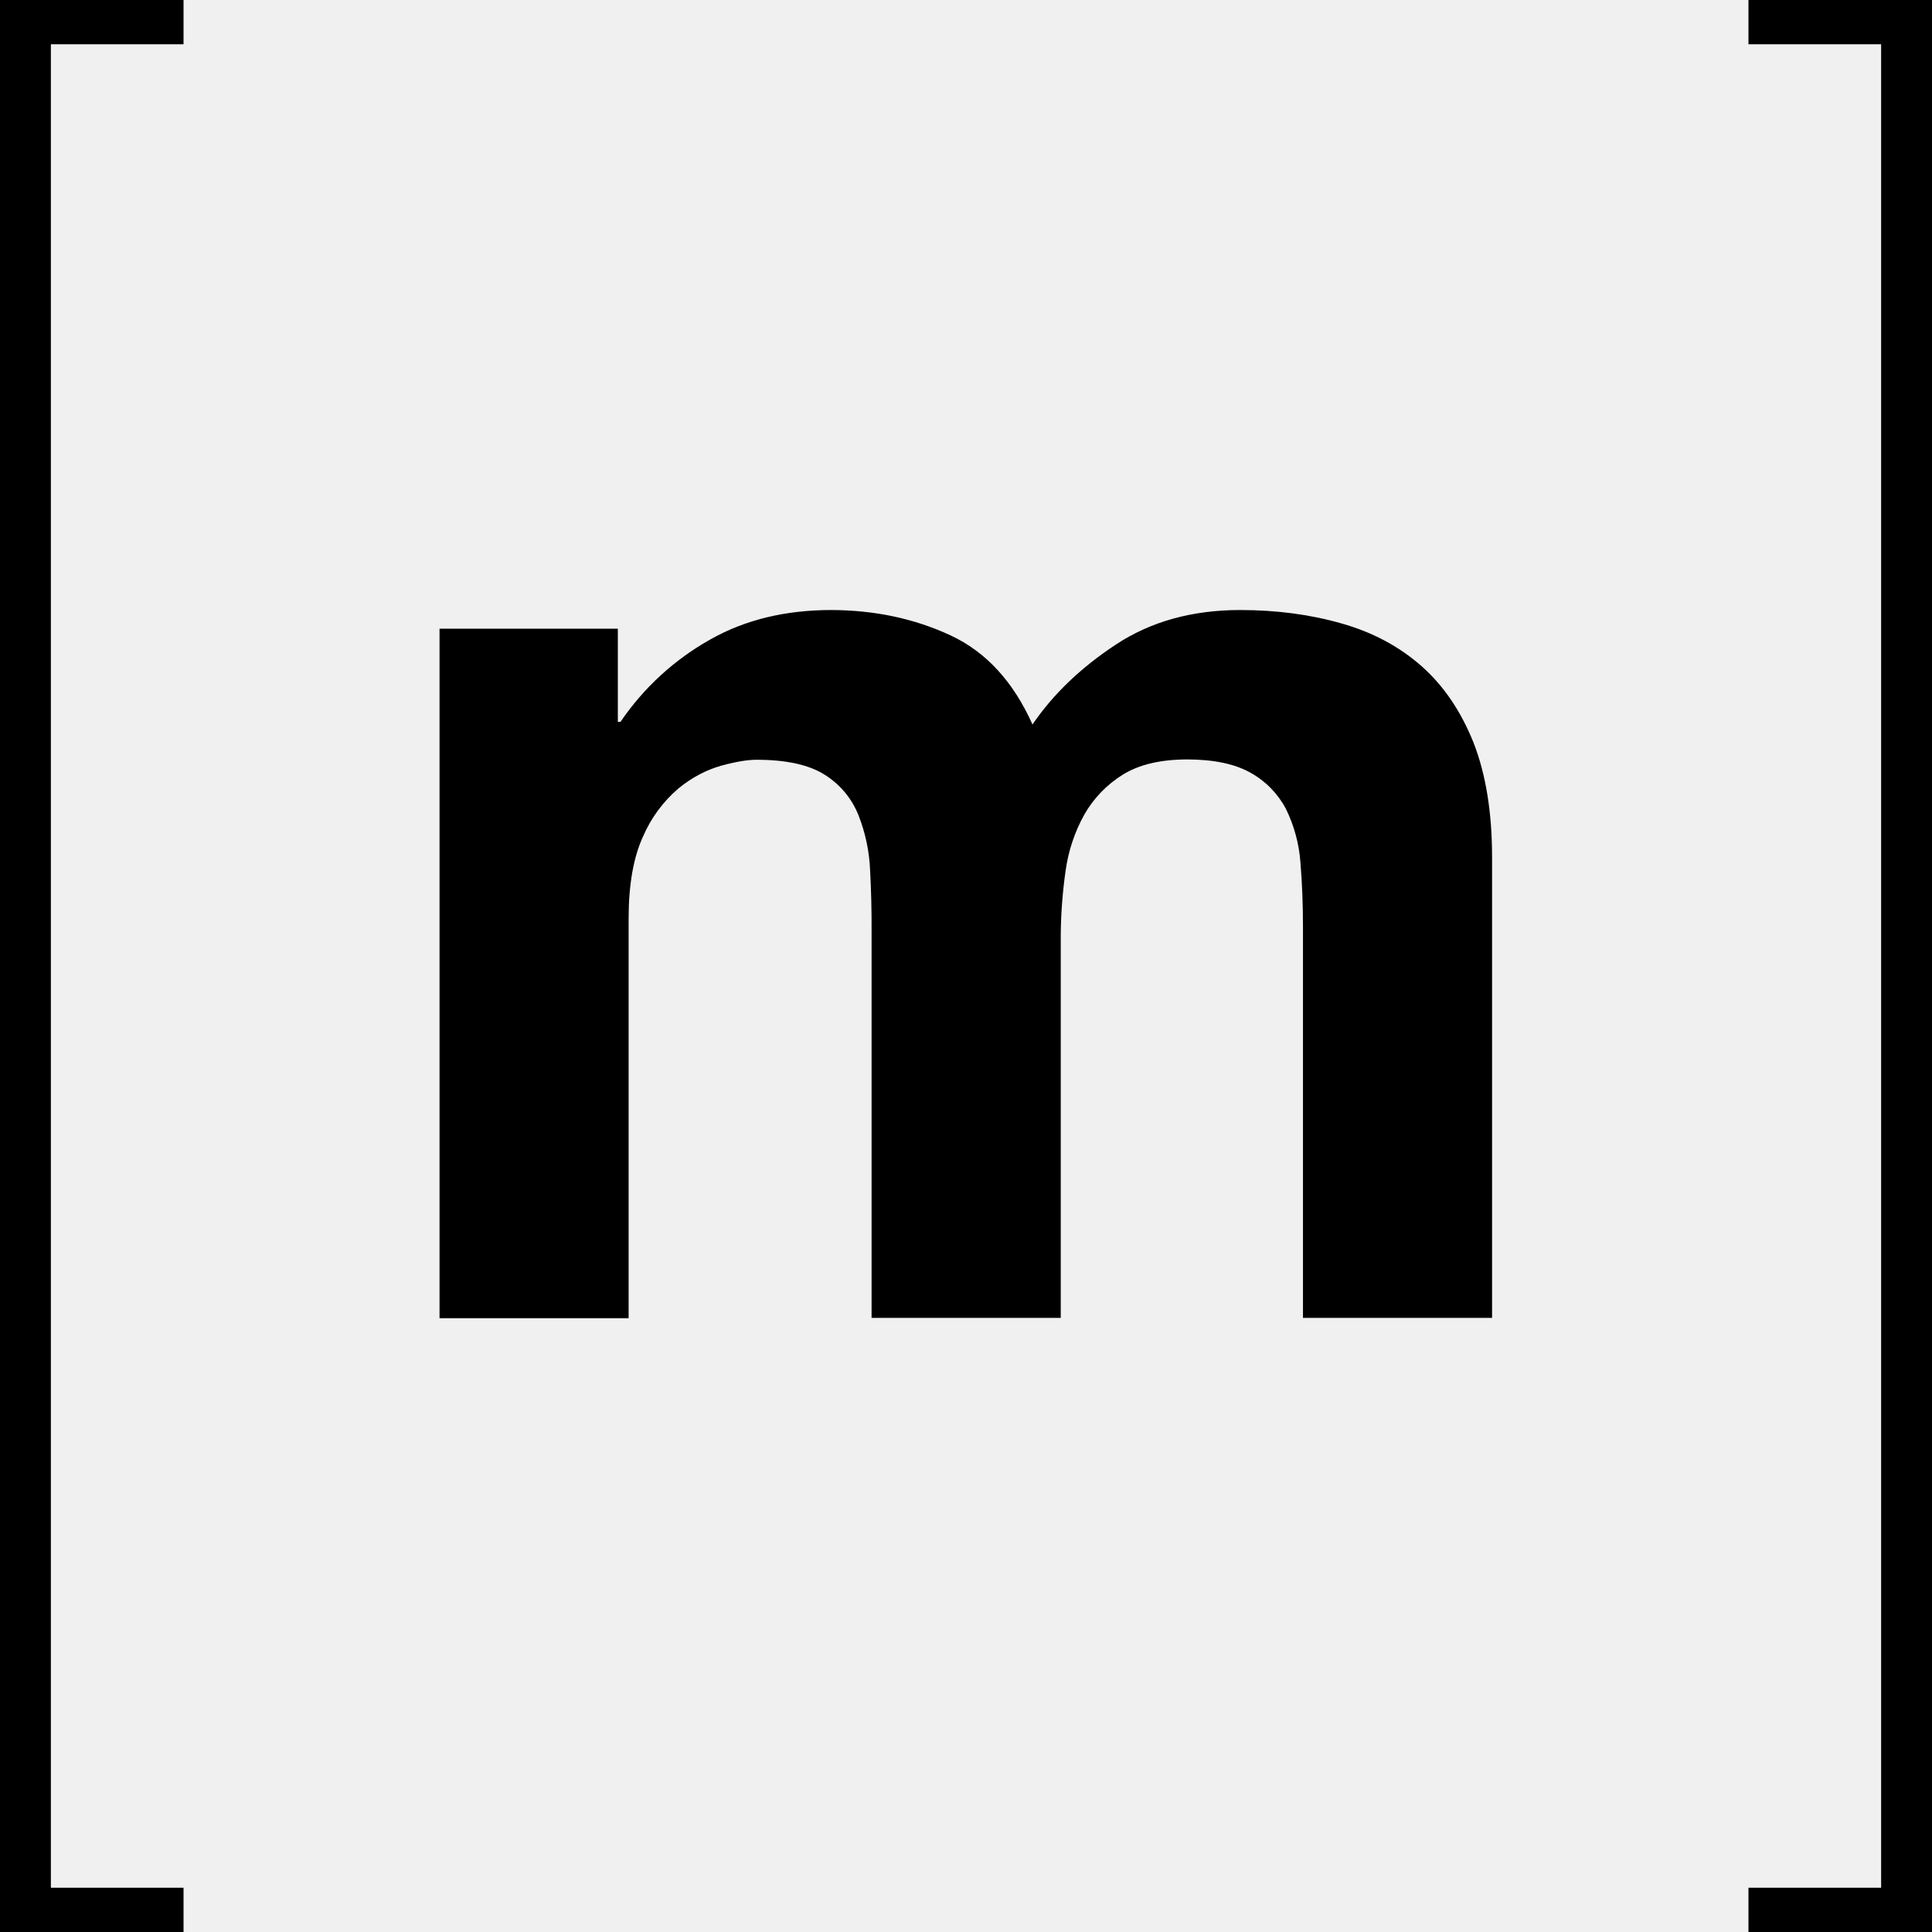
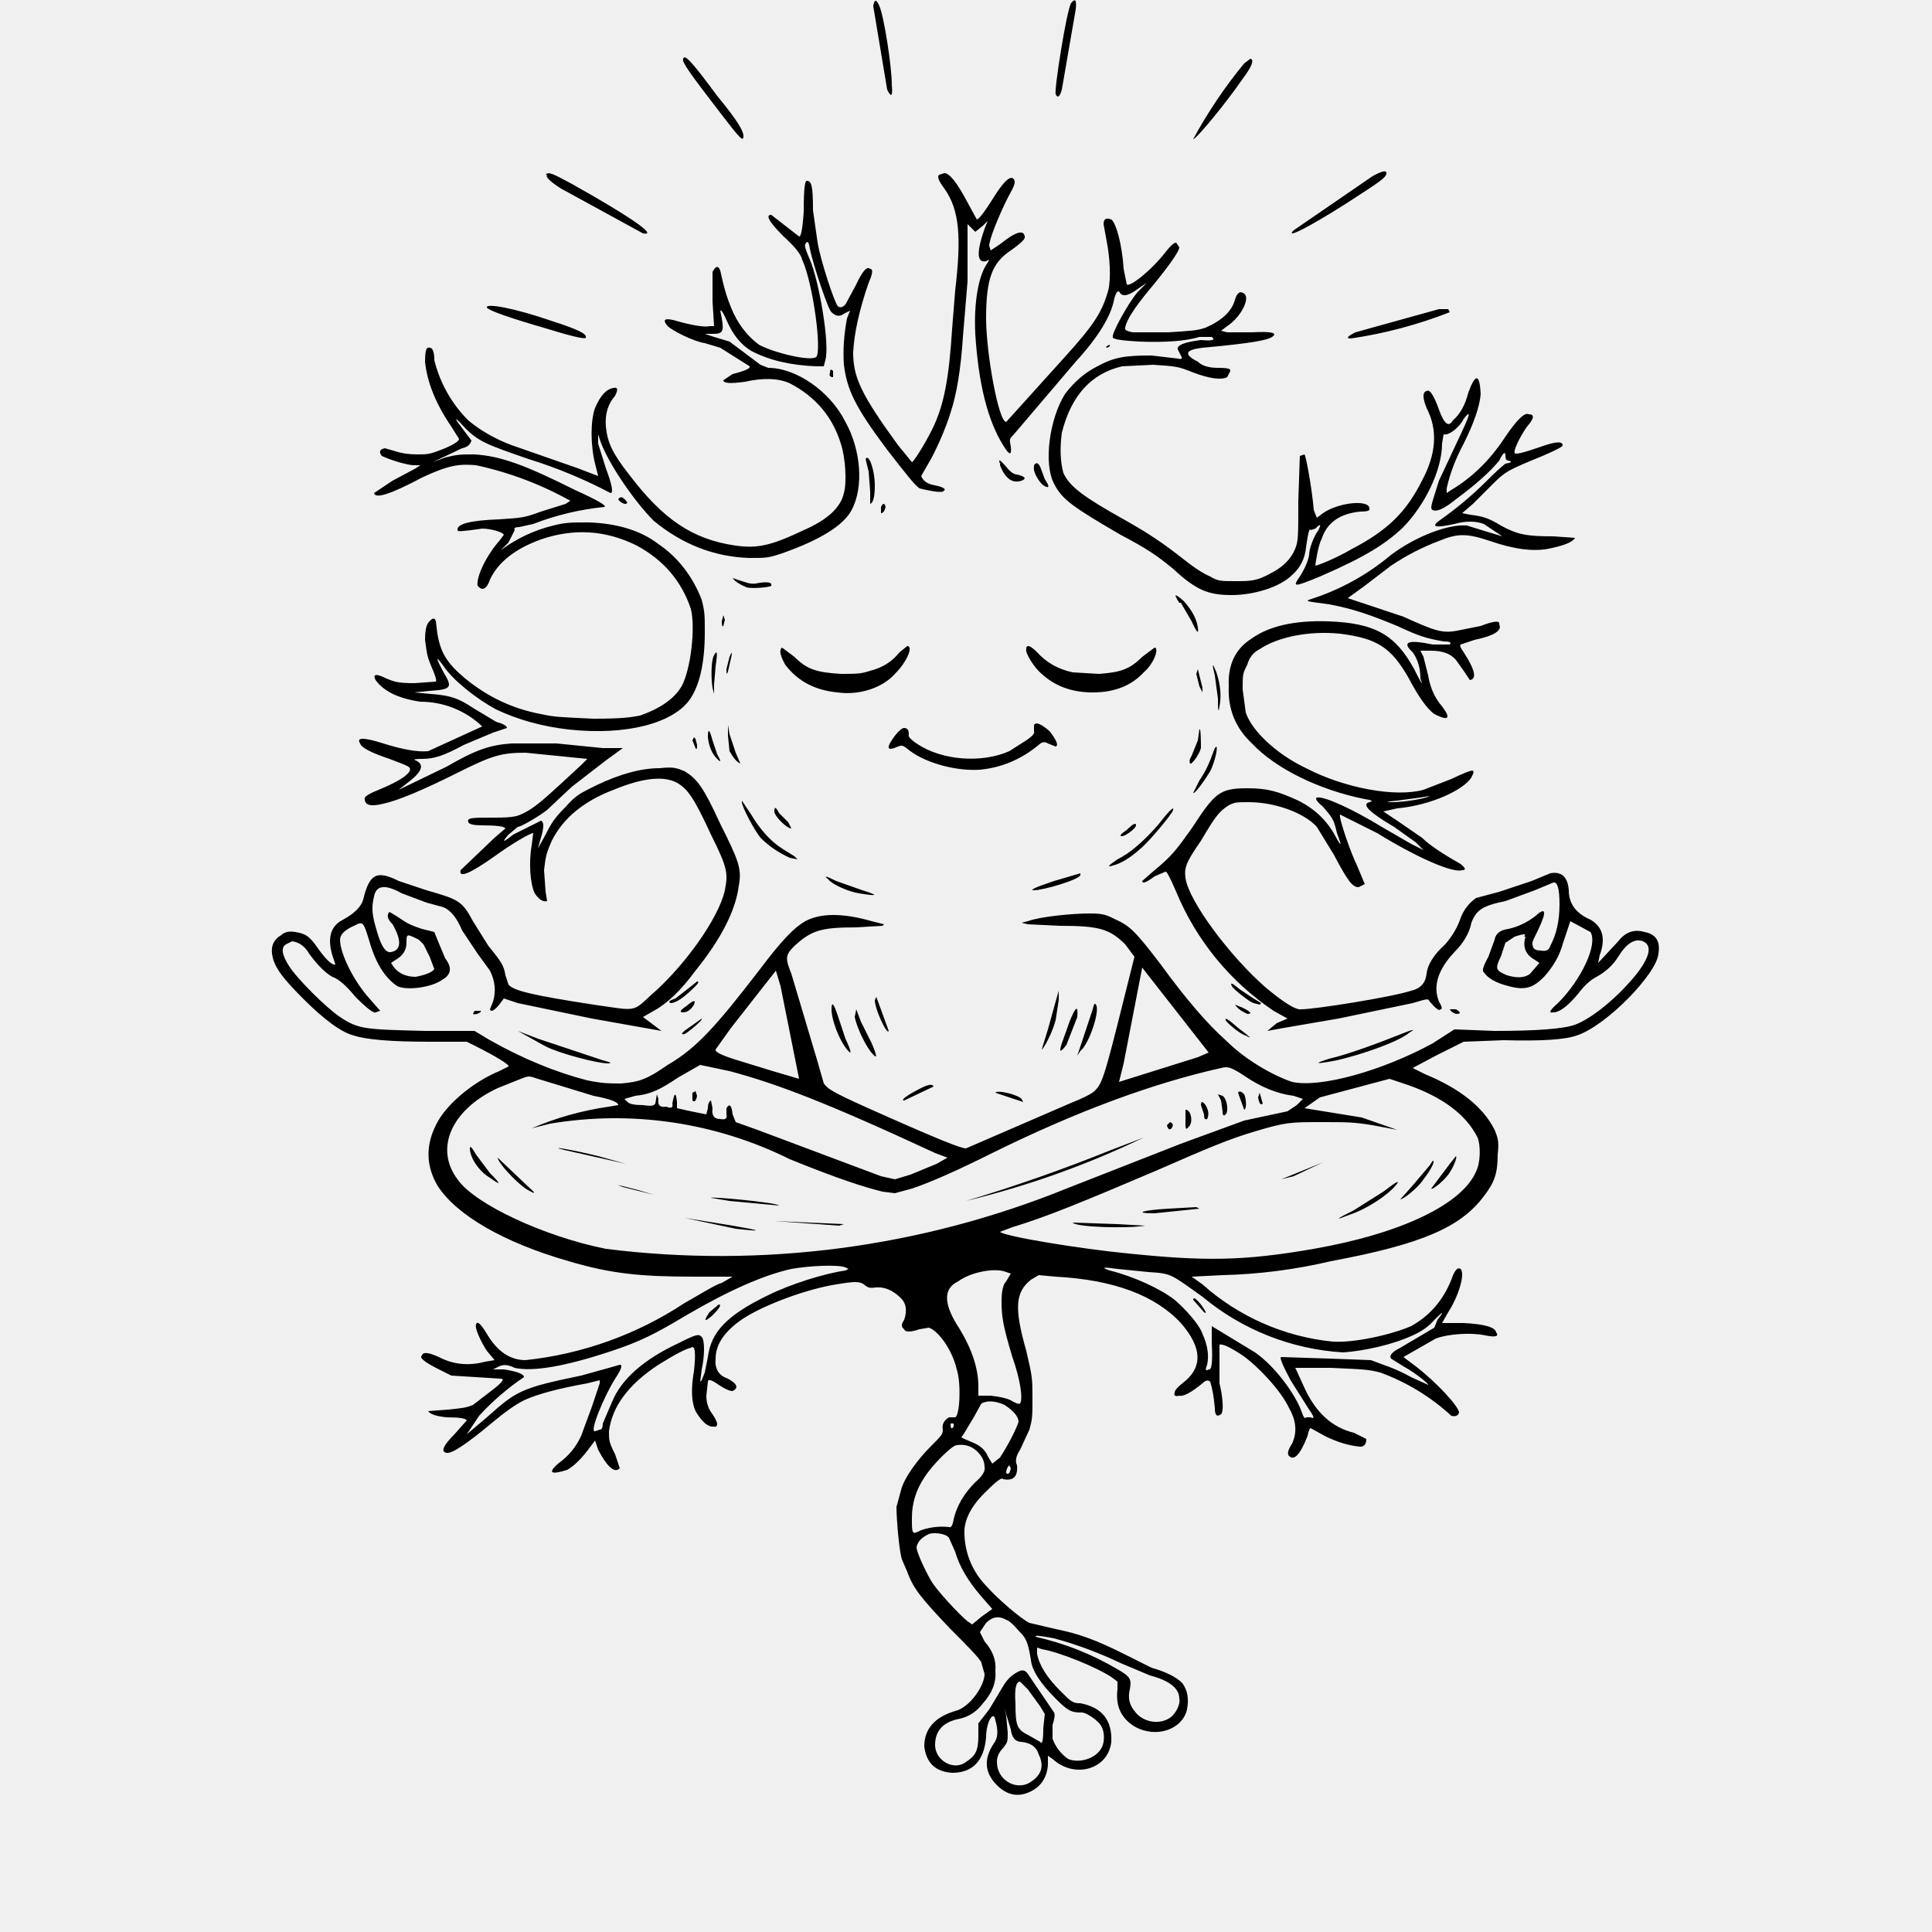
- <svg xmlns="http://www.w3.org/2000/svg" viewBox="0 0 24 24">
-   <path d="M.632.55v22.9H2.28V24H0V0h2.28v.55zm7.043 7.26v1.157h.033a3.3 3.3 0 0 1 1.117-1.024c.433-.245.936-.365 1.5-.365q.81.002 1.481.314c.448.208.785.582 1.02 1.108q.382-.562 1.034-.992q.651-.43 1.546-.43q.679 0 1.26.167c.388.11.716.286.993.53c.276.245.489.559.646.951q.229.587.23 1.417v5.728h-2.349V11.52q0-.43-.032-.812a1.8 1.8 0 0 0-.18-.66a1.1 1.1 0 0 0-.438-.448q-.292-.165-.785-.166q-.498 0-.803.189a1.4 1.4 0 0 0-.48.499a2 2 0 0 0-.231.696a6 6 0 0 0-.06.785v4.768h-2.35v-4.8q.002-.38-.018-.752a2.1 2.1 0 0 0-.143-.688a1.05 1.05 0 0 0-.415-.503c-.194-.125-.476-.19-.854-.19q-.168 0-.439.074c-.18.051-.36.143-.53.282a1.64 1.64 0 0 0-.439.595q-.18.39-.18 1.02v4.966H5.46V7.81zm15.693 15.64V.55H21.72V0H24v24h-2.28v-.55z" />
-   <style>path{fill:#000}@media (prefers-color-scheme:dark){path{fill:#fff}}</style>
+ <svg xmlns="http://www.w3.org/2000/svg" width="1667" height="1667" viewBox="0 0 1250 1250">
+   <path d="m565 4 9 54q4 8 3-3c0-12-5-44-8-51q-3-7-4 0m128-2c-3 5-11 56-10 59q2 4 4-3l9-52q1-9-3-4M442 38c-1 2 4 9 24 35 13 17 15 19 15 15 0-3-3-9-17-26-17-23-21-27-22-24m363 3a309 309 0 0 0-33 49c2 0 21-23 32-39q9-12 5-13zm-451 72q-2 2 9 9l53 29c11 2-12-13-46-32-13-7-15-8-17-6m255 0q-3 1 3 9c10 14 11 32 7 66l-2 25c-2 31-5 49-13 65-5 10-12 21-13 21l-9-11c-24-33-29-44-29-60q1-19 10-45 4-9 1-9-3-3-9 10l-7 13q-3 3-5 1c-2-2-11-29-13-41l-3-21c0-16-1-19-4-19-1 0-2 3-2 20-1 14-2 16-3 16l-9-7-9-7q-6 0 8 14 11 10 12 15c7 15 13 60 9 63s-28-3-37-8q-12-9-18-24c-2-5-4-10-7-24q-2-5-5 1v19l1 16h-3c-3 1-13-1-20-3q-13-4-7 3c3 3 17 10 24 11l10 3 19 12q1 2-11 5l-6 4q0 3 14 1 18-4 29 1 25 13 33 39c3 9 4 25 2 32q-3 14-26 24c-21 10-30 12-44 10-28-4-47-17-69-46-11-14-14-21-15-31q-1-12 6-20 3-6-1-5-7 1-12 13c-3 8-3 24 0 36l2 8-13-5-43-15q-16-6-28-16a83 83 0 0 1-22-39q0-9-4-8-2 0-2 9 2 20 17 42l5 8q0 2-9 6c-10 4-11 4-18 4q-8 0-14-2l-7-2q-5 1-2 5c2 1 12 5 20 6h5l-3 2-15 8-12 8q1 6 31-10c17-8 24-9 35-8a220 220 0 0 1 61 23l-3 2-16 5c-11 4-12 4-27 5q-28 1-27 7c0 1 2 1 16-1 5 0 13 2 14 4l-3 4c-8 9-15 23-14 29q2 2 3 2 3 0 5-6 8-17 33-26 32-11 62 4 26 14 35 41c3 12 0 39-6 50q-7 12-27 19c-6 1-10 2-30 2-21-1-25-1-34-3q-27-5-49-23c-12-10-16-17-18-29l-1-8q-1-4-5 1-2 3-2 11c1 7 1 10 4 17q4 9 3 10l-14 1c-11 0-13-1-18-3q-10-5-7 1 8 11 29 14a58 58 0 0 1 40 16l-35 16q-10 1-29-5t-15 0q1 4 19 10c13 5 14 5 13 8q-3 5-20 12-10 4-9 6 0 6 12 3 14-3 48-20c22-11 28-13 44-13l40 4-4 4-13 12c-13 12-18 16-24 19-4 2-6 3-19 3-15 0-18 0-17 3q1 2 9 2 14 0 15 2l-7 6-22 21q-2 8 22-9c11-8 23-15 25-15l-1 8c-2 11-1 25 2 31q4 6 8 5l-1-6-1-14c1-8 1-10 5-19q11-22 40-33 29-12 42-4c6 4 10 9 21 33 11 22 11 25 9 36-4 18-26 49-48 68-12 11-9 10-37 6-39-6-52-9-55-13l-2-6c-1-6-2-8-11-19l-10-16c-7-13-9-14-30-20l-18-6c-14-7-19-5-23 12q-2 7-13 13-12 6-7 23l2 6q-3 1-11-10c-6-9-9-10-15-11q-6-1-9 2-7 4-6 12c1 8 6 15 20 29q21 21 33 24 12 4 49 4h24l6 3c12 6 22 12 21 13l-6 3c-17 7-35 22-41 35q-10 20 1 39c12 19 43 37 85 49 27 8 46 10 81 10h25l-7 4c-4 1-15 8-24 13a231 231 0 0 1-103 37q-15 0-25-17-6-10-7-6c-1 2 3 11 7 17l5 6-6 1q-15 4-28-2-12-6-13-2-3 2 11 9l8 4 16 1 16 1q4 0-5 7l-13 10c-5 2-7 2-16 3l-13 1q2 3 12 4 12 0 13 2l-8 9q-11 11-5 12 5 1 30-20 12-10 20-14 13-6 41-11l8-2v2l-5 15-7 19q-5 11-15 18-10 9 6 4 7-4 15-15l3-4 2 6q9 17 14 12l-3-9c-4-8-4-9-4-15q3-24 32-43 16-10 21-11 4-3 2 15-3 17 1 26 6 10 11 10 6 1 0-8-4-5-4-12l1-9q0-3 7 2 6 4 9 4 6-3-3-8-9-3-8-13 0-14 18-26c14-9 41-19 60-22 12-2 15-2 18 0q3 3 7 2 9-1 17 7 5 5 2 14-3 4 0 6 1 3 10 0l6-1c6 2 15 14 18 27 3 9 2 30-1 31h-4q-5 3-4 8c0 3-1 4-8 11-8 8-17 20-19 28l-3 11c0 8 2 32 4 35l3 7c4 11 9 17 28 37 10 10 20 20 20 22l2 7c0 8-10 22-19 24q-20 6-20 23 2 16 18 17 20 0 22-23c0-10 5-18 6-11q3 10-1 15-10 15 2 27 10 10 22 4 10-5 11-17v-6l3 2c14 13 36 7 38-11q1-21-20-25c-5 0-6-1-13-8q-13-13-15-24v-4l3 1c12 2 36 12 45 18l4 3v5q-2 16 11 24c14 8 31 2 34-11q2-10-3-17-6-6-20-10l-18-9c-18-9-29-13-44-16l-17-4c-6-3-21-16-28-24a50 50 0 0 1-14-33q-1-14 15-29 9-9 10-7 10 2 9-9-2-4 2-10l6-13c2-7 2-9 2-20 0-13 0-14-4-31-8-28-7-38 3-46l5-3 11 1q56 3 81 30 21 24 1 39-5 4-5 6-1 3 3 2 4 1 15-8 3-3 5-1 2 6 3 17 0 7 4 4c2-2 1-12-1-20v-25q3-1 15 7c10 7 25 23 30 34q7 12 2 23-4 6-2 8 5 5 12-13 1-5 2-5l9 5q12 6 23 7 4 0 4-5l-8-4q-21-5-32-29l-5-11-1-2h23c22 1 24 1 32 3a138 138 0 0 1 46 28q4 1 5-2c0-4-15-20-28-30l-8-6 21-12c8-3 23-4 32-2q10 2 7-2-1-5-21-6h-14l4-7c7-11 11-25 8-28q-3-2-6 7-8 20-26 30c-14 6-38 11-51 10a149 149 0 0 1-84-37l-7-5 20-1a340 340 0 0 0 70-9c59-11 84-22 99-42 7-9 9-15 9-27 1-9 0-11-2-16q-11-22-45-36l-8-4 15-8 18-9 26-1q36 1 47-3c19-6 52-40 53-53q2-12-9-14-10-3-17 6l-13 14 1-5q6-16-6-23-14-6-14-19-1-13-12-11l-12 5-21 7-15 4q-7 5-10 13-3 9-10 17-11 10-12 19t-10 11c-12 4-62 12-71 12q-5 1-23-14c-23-20-50-56-52-71-1-7 1-11 10-24 10-17 12-19 18-23 4-2 5-2 13-2 17 0 36 7 44 16l11 18c9 17 12 21 16 21l4-2-5-12c-4-8-12-31-11-33l24 12c26 16 49 26 55 24q4 0-1-4c-7-4-19-11-25-17l-16-11-9-6 9-2c22-2 43-12 48-20 3-6 2-6-13 1l-18 7c-18 5-51-1-76-14-19-9-35-24-39-36l-2-15c0-10 0-10 3-16q2-7 8-10c12-8 32-12 52-10 24 3 33 9 44 28q10 19 17 24 14 7 5-5-7-8-9-20l-3-12-2-4h7q11 0 16 6l5 7 4 6q7-1-4-18-3-4-2-5l9-3q19-4 16-10 1-4-12 1l-15 3c-10 2-15 0-35-9l-36-12 11-8 17-13q15-10 31-16c12-5 18-5 33 0q23 8 38 5t17-7l-14-1c-17 0-23-1-34-7-8-5-12-6-20-7l-5-1 7-6 13-13c8-8 10-9 32-18q14-6 13-7 0-4-14 1-17 6-17 4c-1-1 3-10 8-17q7-8 1-8-4-2-16 16-14 21-34 33l-3 2v-3q3-14 11-29 10-20 11-32-1-20-8-1-3 12-10 18-4 7-9-7t-8-12q-4 1 0 11 11 21-3 47c-10 20-22 32-45 44-12 7-23 11-24 11 0-1 2-14 4-17q5-16 25-18 7 0 6-2c0-6-20-4-30 3l-4 3-2-5c-1-13-5-35-6-36l-3 1-1 29c0 23 0 26-2 31q-4 10-16 16c-9 5-13 5-23 5-9 0-11 0-16-3q-7-3-17-11c-14-11-23-17-39-26-25-14-35-21-39-30q-3-11-1-26 9-36 39-43l20-1c15 1 16 1 26 5q16 6 22 3l2-4c0-1 0-2-8-2q-9 0-13-4-14-7 3-9c33-3 42-5 45-7q6-4-13-3h-16l-4-1 4-3c9-6 15-18 11-21q-4-3-6 4-3 11-19 18c-6 2-9 2-24 3h-23q-6-1-5-3 1-7 16-25c10-12 19-24 19-27l-2-3q-2 0-6 5c-10 13-24 24-26 22l-2-10c-1-16-5-30-8-32q-5-2-5 3l2 11c2 10 3 24 1 32-4 14-9 22-29 44l-37 41c-5 0-13-45-13-67 0-26 4-36 16-44q10-7 9-9-1-7-16 5l-6 4-1-3c0-4 6-19 12-31 5-9 5-10 4-12q-3-4-12 10-10 16-12 16l-6-11q-10-19-15-19zm23 37 5-4 3-3-2 5q-8 23 1 21 3-2 1 1c-6 8-9 26-8 46q3 48 18 72 6 10 5 1c-1-5-1-5 2-8l40-47q22-24 25-41 2-7 4-3 3 3 11-3l6-4-6 6c-6 7-17 27-16 29q-1 2 17 3 26 1 39-3h8q4 3-7 2-16 2-15 6l2 4q2 3-2 2l-17-2c-17 0-24 1-35 7q-12 6-21 18c-10 16-14 45-7 58 5 10 12 15 43 33 17 9 23 13 34 22 15 14 23 17 38 17 14 0 31-5 39-13q8-7 9-18 2-14 3-11l3-1q5-5 2 1c-3 4-6 12-6 16q-1 6-6 14c-5 7-4 7 13 0 30-13 42-21 53-31 15-15 26-38 26-55l1-6c3 1 10-4 13-10q7-9-1 8l-15 32c-5 16-6 18-4 19q4 2 15-7 19-14 28-25 4-8 4-3 0 3 2 3 4 1-2 2-4 3-13 12-13 13-30 25-8 6 10 2 11-3 19 0l12 8-10-3-13-4c-12-1-33 7-49 19a153 153 0 0 1-53 29c-2 1-2 1 13 3 16 3 27 7 44 14 15 7 19 8 30 10q6 0 4 2h-11q-24-5-13 5 5 7 5 17 3 8-4-6c-12-22-25-30-56-31q-32-1-49 11-16 10-15 31-1 22 15 37c15 16 43 30 73 36q7 1 3 2-8 2 16 16l14 10 5 5-8-4-19-11c-18-11-37-20-42-19q-2 1 4 6c6 7 7 8 9 17q5 13-1 2-8-15-24-23c-13-6-20-8-33-8-18 0-21 3-36 26-10 14-13 18-24 27l-8 7q0 3 8-3l7-3q1-1 7 13a172 172 0 0 0 63 77l9 5-7 3-6 5 11-2 35-6 48-10c10-3 10-3 11-1q6 7 7 5 2 0-1-5-6-15 10-32 9-9 11-19c3-8 7-11 22-14l19-7 12-5q4-1 4 14 0 16-6 27-1 4-6 3-4 0-5-2c-1-3-1-3 3-11q9-19-2-9-8 6-17 8-8 1-9 7l-4 11q-5 9-3 10 4 6 16 9c11 3 16 1 23-6q9-10 12-21l5-15 13 7c5 8-6 31-21 46q-8 7-3 6 6 0 16-12 6-8 12-11 9-5 14-13 8-13 16-10 9 4-4 21c-12 15-29 29-40 33q-11 4-52 4l-26-1-14 9c-33 18-73 29-91 25-12-4-30-14-43-27q-18-16-42-49c-16-21-20-25-29-29-6-3-8-4-17-4-11 0-32 2-40 5l-4 1 4 1 21 1c25 0 32 2 42 12l6 8c-18 72-20 81-25 86q-2 3-17 9l-67 29c-3 0-16-5-52-21-34-15-37-17-40-21l-4-14-17-57c-4-10-4-12 2-18 11-10 17-12 40-12l17-1 1-1-8-2q-28-8-43 0c-7 4-15 12-30 32-27 35-40 50-59 61-13 9-18 11-30 12-8 0-12 0-22-2q-31-8-63-26l-10-6h-32c-39-1-43-1-55-9-9-6-28-25-33-33q-7-11-2-14l4-2q7 1 11 8 8 11 15 15 6 2 15 13 11 11 13 10l3-1-7-8c-10-11-19-29-19-38q0-5 9-9c6-3 6-3 10 10q6 21 18 29c6 3 22 1 29-4q9-5 2-14l-5-12-2-5-8-2c-9-3-10-4-16-8l-5-3q-3 3 2 8 9 16-1 18-5 1-9-13c-3-10-4-15-2-23q2-11 18-2l16 6 11 3q7 3 12 15l10 15 8 11q5 10 2 20l-2 5q1 3 6-3l3-4 9 3 48 10 45 8-8-6-4-3 7-4q13-7 27-26 25-31 28-55c2-11 0-16-12-40-11-24-15-29-23-34-5-2-7-3-16-2q-18 0-41 11c-10 5-13 6-20 14-7 7-9 10-13 18l-5 9 2-7q3-10 0-11l-18 9q-10 8-3 0l6-5c2 0 14-7 19-11l16-15 22-17 11-8h-13l-30-3h-29c-14 1-23 4-42 15l-31 15 5-4q15-11 6-15-3-1 4-1c8 0 14-2 27-9l19-8 9-3q0-2-7-4l-15-9c-9-6-14-8-27-9l-11-1 10-1c14-1 15-2 9-12q-8-15 0-4c6 9 21 21 34 28q21 10 47 13c37 4 67-4 78-19q10-14 10-44c0-11 0-13-2-21q-9-23-28-36-17-13-45-14c-12 0-15 0-23 2a94 94 0 0 0-34 16l5-5 4-8q-1-2 3-2l9-2a176 176 0 0 1 46-11q3-1-19-11c-32-16-48-22-65-23-9 0-11 0-19 2l-8 3 19-9q5-1 6-5l-3-4-6-8q-3-5 5 4c9 9 15 11 41 20a310 310 0 0 1 53 22q3 0-3-16l-5-16v-6l2 6c6 15 22 38 34 50q28 23 62 24c11 0 12 0 21-3q37-13 45-28c8-15 6-39-4-57-10-20-32-35-50-35l-5-2-20-15-10-3-6-2h5c7 0 8-1 5-15q1-1 4 6 6 14 16 20 17 9 42 10h5l1-4c3-10-4-51-10-65q-4-9-3-10 2-4 3 3c2 10 12 40 14 41q4 4 8 1l4-2-2 5q-3 16-2 30c2 16 7 27 28 55 14 18 18 23 21 25 4 1 13 3 15 2q4-2-5-4-7-1-9-6l4-7c5-8 12-24 15-34q6-18 8-49l3-36v-37l1 1zm294 365c-3 2-18 4-24 4q-8 0 3-1l15-2zm62 91q-3 10 6 15l3 2-6 7q-5 4-15 1c-7-3-8-4-4-12l3-9 6-4q9-3 6 0m-715 2 3 3 4 8 3 8q-2 3-12 5-9 0-14-6l-2-3 3-2q7-4 7-11c0-6 0-6 8-2m475 27 36 46-7 3-51 16 3-12 12-62zm-241 3 12 60-17-5-26-8q-12-4-11-6l10-14 29-37zm-33 55c30 8 62 20 133 53l8 3-7 4-17 7-10 3-9-2-80-30-14-5-2-5q-1-9-4-4v4q1 4-4 3-6 0-5-7l-1-5q-2 1-2 5l-1 4-10-2-9-2v-4q-1-10-3 1 1 4-4 2-6 1-5-5l-1-3-1 6c-1 1-1 2-8 1q-8 0-10-2l-2-2 7-2c10-1 16-4 28-12l14-8zm333 3q16 11 32 13l6 2-4 4-6 4-28 6-41 15-74 29a596 596 0 0 1-298 39c-40-8-85-29-96-45-15-20-4-45 26-59l15-6c5-2 5-2 11 0l36 11q16 3 16 6l-6 1a198 198 0 0 0-50 14l12-3a254 254 0 0 1 155 23c32 13 48 18 60 21l8 1 11-3q18-6 52-23 81-40 148-55c4-1 6-1 15 5m106 6q34 12 45 34c2 5 2 16-1 22-9 21-48 40-105 50-46 8-71 8-120 3-31-3-80-11-83-14l8-3c23-7 47-17 94-37 32-14 46-20 63-25 20-6 23-6 43-6 16 0 21 0 33 2l16 3-23-8-37-6 10-7 45-12zM547 820l2 1-2 1c-14 2-36 9-50 16-27 13-37 24-39 40l-2 10-2 5-1 1 1-8c2-9 2-19 0-21s-3-2-15 4q-34 16-43 38l-6 14q0 4-2 4l-3 1c-4 1 6-23 13-34q6-9 3-9l-7 2-18 5c-39 8-42 10-61 27l-13 11 8-12a162 162 0 0 1 29-25q0-3-13-5h-7l4-2q4-2 10 1 18 4 63-11c18-6 28-11 48-23q41-24 68-30c11-2 30-3 35-1m176 1 20 2c15 1 14 1 35 16a157 157 0 0 0 91 36c14-1 32-5 45-11q9-4 14-10 9-9 2 0l-2 5-22 13q-8 4-6 7l8 5c9 5 17 12 16 12l-11-5q-9-5-18-8l-8-3-27-1-31-1q-2 0 6 15l12 19q5 7 1 5h-3q-1 2-3-4c-4-11-17-29-30-38l-28-17v11q1 18-2 17-3 2-1-3 2-9-3-20c-2-6-11-16-18-22-9-7-26-15-42-19q-9-3 5-1m-72 2 3 1-3 5q-3 3-3 13c0 10 1 16 7 36 5 14 7 27 5 30q-1 1-6-2-4-2-13-3h-8v-6q0-17-12-37-16-24-1-31c8-6 24-9 31-6m-1 86q9 6 9 11c-2 6-8 17-12 23l-5 4-3-5q-2-5-8-8l-7-3-2-1 2-3 6-10 5-9q6-3 15 1m-33 14q-2 3-2-2h2zm14 15q6 5 6 11 1 4-6 10-11 11-14 24-1 6-3 5-9-1-18 2c-6 3-6 3-6-8q0-14 8-26c5-8 18-21 21-21q7-1 12 3m23 12q-1 5-3 3 0-3 2-5zm-40 45 4 9q4 14 17 29l7 8-7 5-6 5-3-2c-5-4-21-21-24-27-4-7-9-18-9-21q1-5 7-8c3-2 12-1 14 2m37 53q3 1 8 7c5 5 6 7 8 19q1 10 16 25c8 8 10 9 17 9 3 0 10 5 12 8 3 4 3 12 0 16-4 6-14 9-21 6q-7-5-10-13v-9q2-6 1-8l-17-25q-2-3-5-2-7 3-11 10l-9 15-7 9v8c0 10-2 13-8 17-8 6-20-1-20-11q0-14 16-17 9-2 15-10 9-10 8-21 1-10-7-19l-3-6 4-6q6-6 13-2m31 12q22 6 43 16l19 8q19 5 19 15c1 4-3 11-7 13-7 4-17 2-22-5q-5-6-3-14c1-6 1-8-8-13a182 182 0 0 0-53-21c0-1 1-1 12 1m-17 33 8 11 3 5-1 9q0 12-2 9l-7-4c-8-4-9-6-9-21q-1-14 3-14zm-11 26q1 8 7 8 9 1 11 8 6 12-7 19c-9 4-20-3-20-14q0-5 4-9c3-4 3-4 3-10l-1-11-1-5 1 4zm62-895q-1 2 2 0v-1zm-179 17q-1 3 2 3v-4q-2-2-2 1m23 56 2 8 1 13v8q3-1 3-12c0-10-4-21-6-17m87 4q5 13 14 10 5-2-3-4-3 0-7-5-6-7-4-2m22 2c-1 3 4 12 8 13q3 1-1-5l-3-8q-2-4-4-1m-269 22q1 2 4 3 3 0 1-2-3-4-5-1m170 6v3q2 0 3-4-1-4-3 0m-96 46q2 3 9 6c4 1 15 0 16-1q1-3-7-2c-5 1-6 1-12-1zm290 16 7 12q5 11 4 4-1-8-9-17-9-8-3 1m-296 12q0 4 1 3l1-4-1-3zm115 20q-7 9-19 12c-6 2-9 2-19 2-16-1-22-3-30-11l-8-6q-3 2 2 11 12 16 34 18c14 2 29-3 37-12 8-8 12-18 8-18zm82-2c-1 2 5 12 10 16q13 12 33 12 21 0 33-13c7-6 10-16 7-16l-8 6c-8 8-14 10-28 11l-17-1q-14-3-23-13-6-6-7-3m-202 5c-2 3-2 15-1 21l1 4v-6l1-12q2-13-1-7m10 1-2 8q0 7 2-3 3-12 0-5m314 12 2 15q0 12 1 5 2-10-2-22-4-10-1 2m-12-1 2 8 2 4v-3l-3-12zm-105 33v4q1 2-5 6l-11 7c-18 8-44 6-60-5q-6-4-5-6 0-4-3-4-2 0-6 5-9 12 2 7c3-1 3-1 8 3 11 8 30 13 45 12q21-2 38-16 3-3 6-1l5 2q3-1-4-10-8-7-10-4m-198 7 1 10q4 7 7 8l-3-7-4-12-1-6zm-13 1q1 9 6 14 4 4 0-3l-3-9q-3-11-3-2m318-5-1 7-4 10q-2 3-1 5c1 1 6-6 7-10 0-2 0-14-1-12m-328 7 2 5q1 2 1-2l-1-4-1-1zm338 5c-4 11-6 15-10 21l-4 8c1 1 8-9 11-14 3-6 5-15 4-16zm-306 35c0 3 8 18 12 23q8 8 19 13l5 1-2-2-8-5q-11-7-20-22l-6-9zm21 6c0 3 8 11 11 11l-2-4-6-6q-3-6-3-1m248 9q-14 16-26 22-9 6-3 4 8-2 18-11c5-4 21-23 21-25q1-4-10 10m-20 3q-6 4-3 4c2 0 9-5 9-7q0-3-6 3m-47 33q-18 6-13 6c6 0 30-7 30-10v-1zm-146-1c2 3 13 8 20 9q18 3 2-2l-17-6q-10-5-5-1m-90 70-9 7q-6 2-3 3 5 0 16-11 3-3 1-3zm351-1c1 2 11 10 14 11l4 1 1-1-5-3-9-6q-7-6-5-2m-114 10-5 18-4 13c1 0 7-11 9-19l2-13v-6zm-117-1c0 6 8 23 9 20l-8-22zm-122 4q-6 4-2 4t7-5q2-5-5 1m94 2c0 7 5 20 10 26q5 6-1-7l-5-15q-4-12-4-4m169 0-8 24-2 6 2-3c6-5 13-27 10-30q-1-2-2 3m92-3q2 3 6 5l2 1q5 0-3-4zm-107 11-5 14q-3 9 3 1l7-18q1-12-5 3m246-8q1 2 4 3 5 0 0-3zm-631 1-1 2c1 1 6-1 5-2zm246 4c1 5 5 15 10 22q7 9 1-5l-7-14-3-8zm-106 6q-9 6-4 5c2-1 12-9 11-10zm346-4c0 1 9 9 13 10q7 4-5-5-9-8-8-5m111 10c-10 4-31 12-44 15q-16 5 5 1c17-4 40-12 47-18q7-4-8 2m-569-3 18 10c10 5 34 11 40 11q5 0-3-2l-42-14zm259 38c-6 3-12 7-9 7l19-9q-1-3-10 2m50 2 18 6-1-2c-3-3-16-6-17-4m-196 0v5q2 2 3-3l-1-3zm353 0 4 11c2-1 1-8 0-10q-3-3-4-1m13 3q1 6 3 4l-2-7zm-26-2 2 4 1 7q0 4 2 2c2-2 1-10-2-12zm-11 7 2 6q0 4 2 3 2-4-1-9-3-4-3 0m-10 7v6q0 4 2 1c3-2 2-11-2-11zm-12 6q1 4 3 2 2-3-1-4zm-36 16a1079 1079 0 0 1-94 33 580 580 0 0 0 115-41zm-415-1c0 6 6 15 13 19q11 8 0-3l-9-12q-4-7-4-4m61 1 40 9-18-5c-16-4-34-7-22-4m-43 5c0 3 11 15 18 20q10 6 2-1zm81 19 20 5-10-3q-19-5-10-2m57 7 12 2 32 3c-1-2-45-6-44-5m-17 13 33 7q27 3-2-2zm58 2 42 3 3-1zm437-37-12 16c1 1 8-5 11-9s6-11 5-12zm-82-1-27 11 8-2zm69 2-11 13-8 9c2 0 12-8 15-13 4-5 8-12 6-12zm-30 17-19 12q-18 9-3 3c12-4 25-13 30-19q5-6-8 4m-139 11c-17 1-23 3-9 3l29-3-2-1zm-62 9c2 3 35 4 47 2l-18-1zm-235 58q-6 9 2 2 7-7 4-7zm313-8 7 8q3 2-2-5-5-6-5-3m116-727-51 35c-6 6 10-2 35-18 20-13 25-16 25-19q0-3-9 2m-573 85q2 3 40 14 26 8 24 5 1-3-21-10c-26-9-44-12-43-9m616 1-54 15q-8 4-3 4a292 292 0 0 0 64-17l-1-2h-6" />
+   <style>path{fill:#000}@media(prefers-color-scheme:dark){path{fill:#fff}}</style>
</svg>
